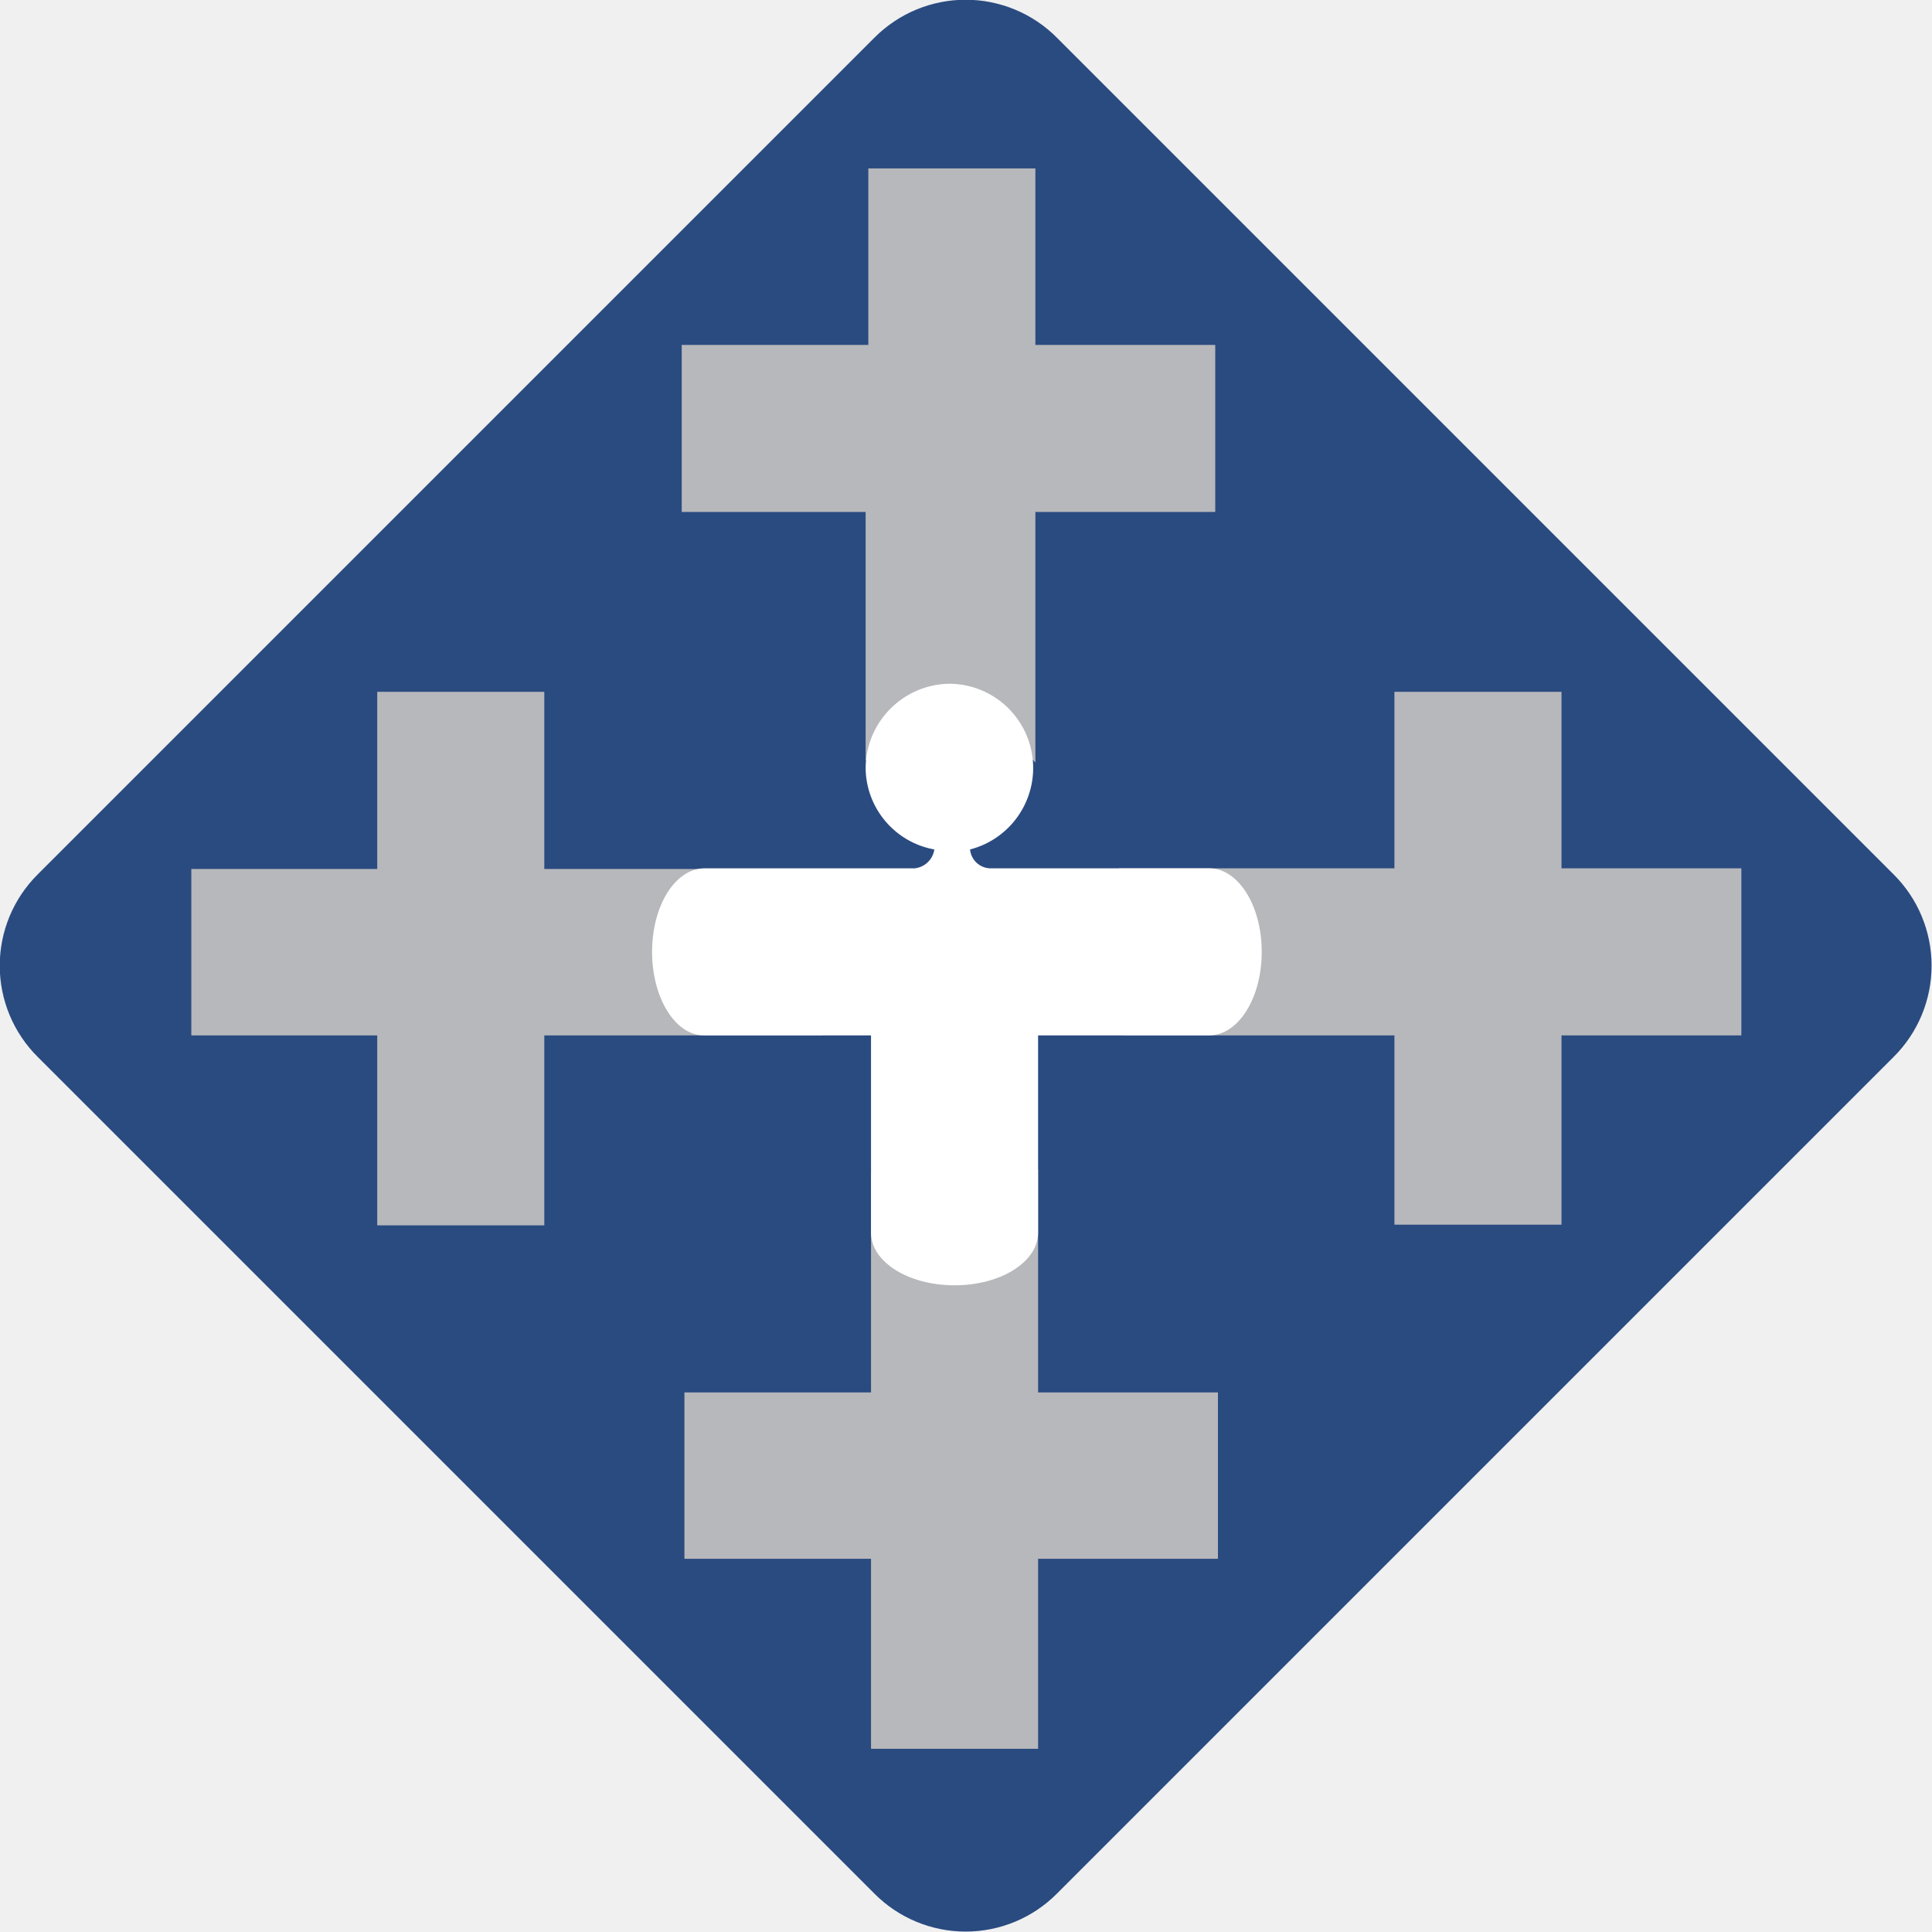
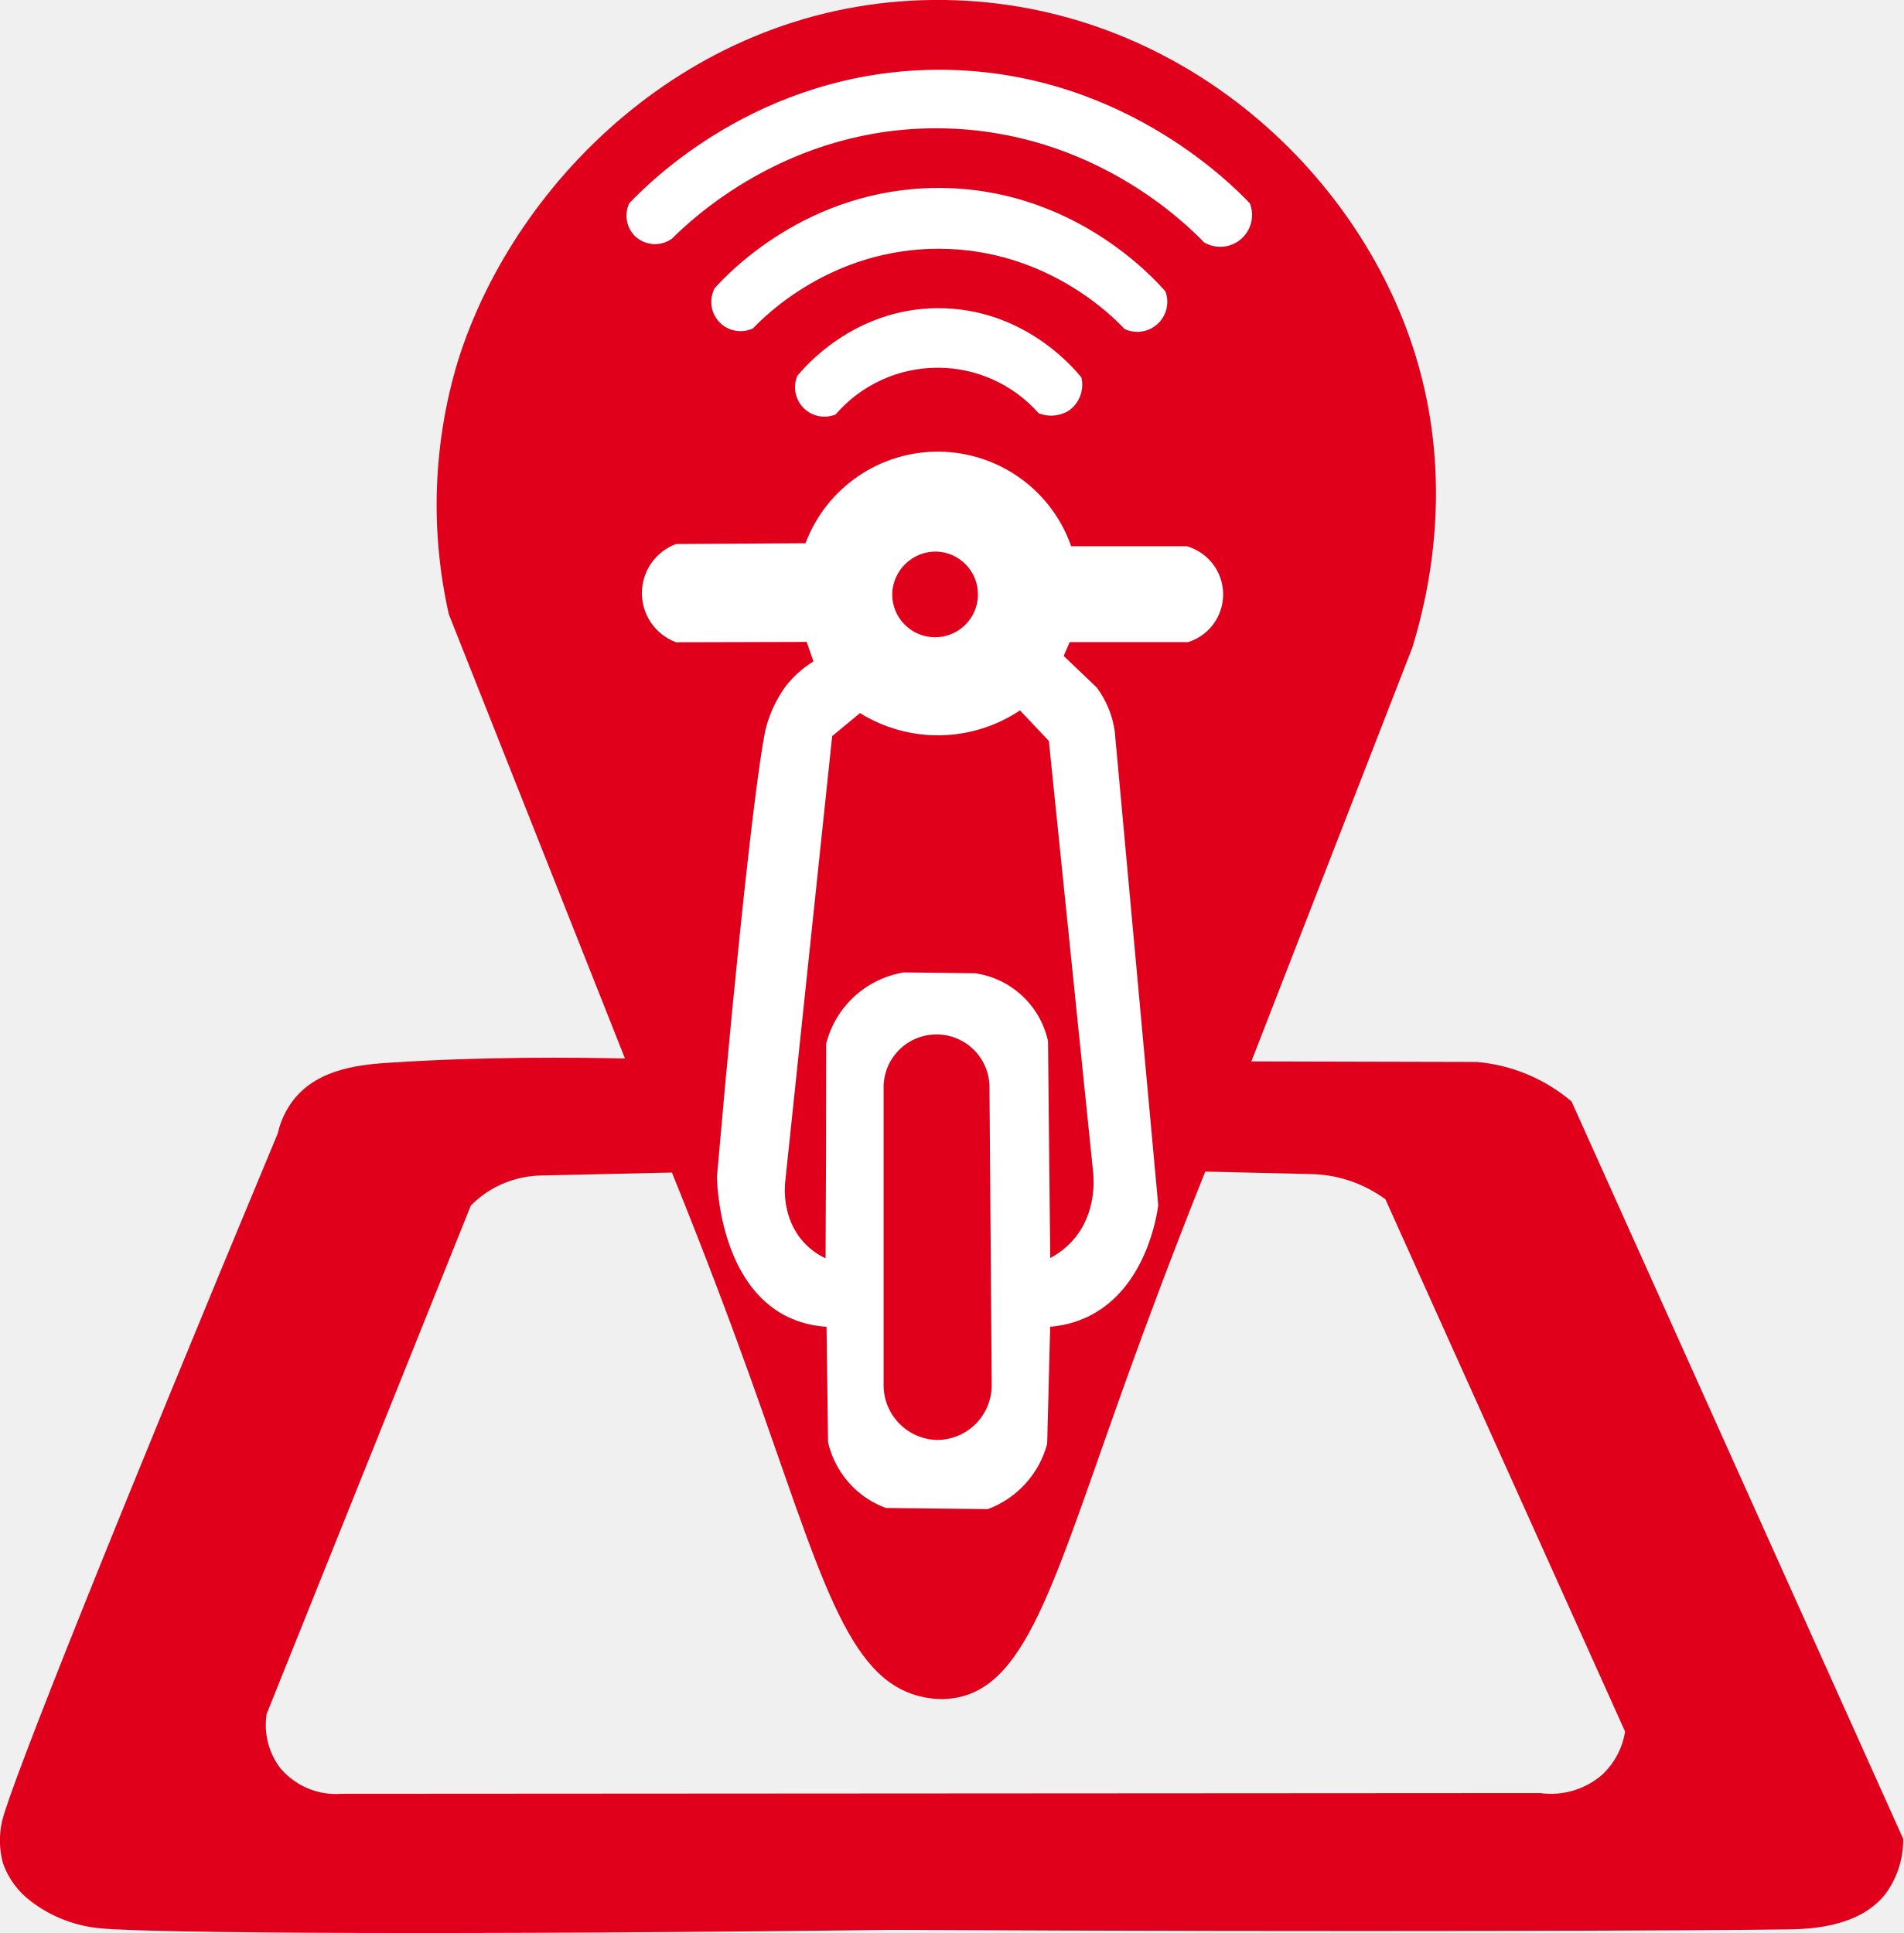
- <svg xmlns="http://www.w3.org/2000/svg" viewBox="0 0 286.8 286.8">
+ <svg xmlns="http://www.w3.org/2000/svg" viewBox="0 0 317.01 322.03">
  <g id="Capa_2" data-name="Capa 2">
    <g id="Capa_1-2" data-name="Capa 1">
-       <path d="M156.9,281.1a19.1,19.1,0,0,1-27.1,0L5.6,156.9a19.1,19.1,0,0,1,0-27.1L129.8,5.6a19.1,19.1,0,0,1,27.1,0L281.1,129.8a19.1,19.1,0,0,1,0,27.1Z" fill="#2a4b80" />
-       <path d="M121.4,129H80.8V102.7H56V129H28.4v24.7H56v28.2H80.8V153.7h41.3C119.8,150.7,118.8,131.9,121.4,129Z" fill="#b7b8bc" />
-       <path d="M231.8,128.9V102.7H207v26.2H166.1c2.6,3,2.8,21.8.6,24.8H207v28.1h24.8V153.7h26.7V128.9Z" fill="#b7b8bc" />
-       <path d="M129.3,174.2v32.5H101.6v24.7h27.7v28.2h24.8V231.4h26.7V206.7H154.1V173.6C151.1,176.2,132.3,176.5,129.3,174.2Z" fill="#b7b8bc" />
-       <path d="M153.7,113.2V76h26.7V51.2H153.7V25H128.9V51.2H101.2V76h27.3v36.9C131.5,110.1,150.6,109.2,153.7,113.2Z" fill="#b7b8bc" />
-       <path d="M179.5,128.9H146.9a3.1,3.1,0,0,1-2.9-2.8,12.5,12.5,0,0,0-2.9-24.6A12.6,12.6,0,0,0,128.5,114a12.4,12.4,0,0,0,10.2,12.1,3.3,3.3,0,0,1-2.9,2.8H104.6c-4.4,0-7.8,5.6-7.8,12.4s3.4,12.4,7.7,12.4h24.8V183c0,4.3,5.5,7.8,12.4,7.8s12.4-3.5,12.4-7.8V153.7h25.4c4.3,0,7.8-5.5,7.8-12.4S183.8,128.9,179.5,128.9Z" fill="#fff" />
+       <path d="M46.26,188.84a14.19,14.19,0,0,1,2.67-5.66c4.23-5.32,11.53-5.87,16.5-6.17,15.68-1,30-.85,38.67-.67l-29.34-74a82.79,82.79,0,0,1,1.5-42.16C85.86,29.48,116.53-.61,157.43,0c38.4.58,68.73,28,78.33,59.17,6.5,21.1,2.22,39.78-.5,48.66l-26.83,69,37.58.09a28.17,28.17,0,0,1,15.75,6.58Q289.39,244.92,317,306.34a15.24,15.24,0,0,1-3,9.25c-4.43,5.54-12.61,5.78-16.25,5.84-13.27.2-70.61.46-149.16.08-71.11.85-123,.59-131.71-.25a22.33,22.33,0,0,1-11.71-4.5,13.58,13.58,0,0,1-4.67-6.33,14.48,14.48,0,0,1-.16-7C1.69,297.47,20.14,251.49,46.26,188.84Zm.67,106a12.1,12.1,0,0,0,10,4l199.62-.12a13,13,0,0,0,10.25-3,12.53,12.53,0,0,0,3.88-7.25l-39.92-88.67A21.58,21.58,0,0,0,218,195.59l-17.25-.41c-5.6,14-9.81,25.39-12.5,32.83-12.47,34.55-16.88,52.63-29,54.83a14,14,0,0,1-5.66-.16c-12.67-2.77-16.86-20.45-28.67-53.34-2.87-8-7.22-19.73-13-34l-22.17.5a17,17,0,0,0-7.33,2,16.76,16.76,0,0,0-4,3l-34,84.67A11.85,11.85,0,0,0,46.93,294.88Z" fill="#e0001b" />
+       <path d="M105.8,39.38a4.86,4.86,0,0,0,6.13.38C114.71,37,131,21,156.8,21.38c25.24.36,40.91,16.05,43.75,19a5.3,5.3,0,0,0,7.63-6.5c-3.07-3.23-22.2-22.7-52.75-22.25-29.28.44-47.41,18.86-50.63,22.25A4.85,4.85,0,0,0,105.8,39.38Z" fill="#fff" />
+       <path d="M125.43,54.7A4.87,4.87,0,0,1,119.05,48c2.06-2.29,15.34-16.62,37.13-16.69,22.41-.07,36,15,37.94,17.25a5,5,0,0,1-6.82,6.25c-1.84-2-13-13.35-30.93-13.37S127.28,52.75,125.43,54.7Z" fill="#fff" />
+       <path d="M132.8,62.63a4.9,4.9,0,0,0,6.38,6.42A22.45,22.45,0,0,1,173,68.84a5.57,5.57,0,0,0,5.13-.5,5.3,5.3,0,0,0,2-5.43c-1-1.27-9.48-11.65-24-11.57C142.15,51.42,133.87,61.31,132.8,62.63Z" fill="#fff" />
+       <path d="M197.67,91H178.42a23.54,23.54,0,0,0-44.25-.5l-21.56.13a8.73,8.73,0,0,0,0,16.37l21.75-.06c.38,1.08.75,2.17,1.13,3.25a17.76,17.76,0,0,0-4.57,4.06,21,21,0,0,0-3.28,6.78c-1.37,5.19-4.72,34.6-8.22,75,0,1.05.42,17.8,11.75,23.34a17.06,17.06,0,0,0,6.5,1.66q.14,9.63.25,19.25a15.54,15.54,0,0,0,4.07,7.38,15.29,15.29,0,0,0,5.56,3.56l17,.19a16,16,0,0,0,9.87-10.88q.26-9.75.5-19.5a17.7,17.7,0,0,0,6.25-1.66c9.76-4.68,11.54-17,11.75-18.59q-3.61-39.49-7.25-79a15.93,15.93,0,0,0-3-7.25l-5.5-5.25c.34-.77.67-1.54,1-2.31h19.75A8.34,8.34,0,0,0,197.67,91ZM156,91.89A7.14,7.14,0,1,1,148.61,99,7.25,7.25,0,0,1,156,91.89Zm.06,148a9.13,9.13,0,0,1-8.88-8.88V180.76a8.82,8.82,0,0,1,17.63.25q.18,24.88.37,49.75A9.12,9.12,0,0,1,156.05,239.89Zm26-44.75c.14,1.34.58,6.94-3.25,11.37a13.21,13.21,0,0,1-3.88,3.07q-.18-18.08-.37-36.13a14.57,14.57,0,0,0-12.13-11.31L150.55,162a16,16,0,0,0-12.94,11.88q0,17.88-.1,35.75a11.72,11.72,0,0,1-3.71-2.75c-3.53-3.94-3.12-9-3-10.13q3.9-37,7.81-74.12,2.31-1.92,4.63-3.83a24.6,24.6,0,0,0,26.65-.45l4.81,5.09Z" fill="#fff" />
    </g>
  </g>
</svg>
